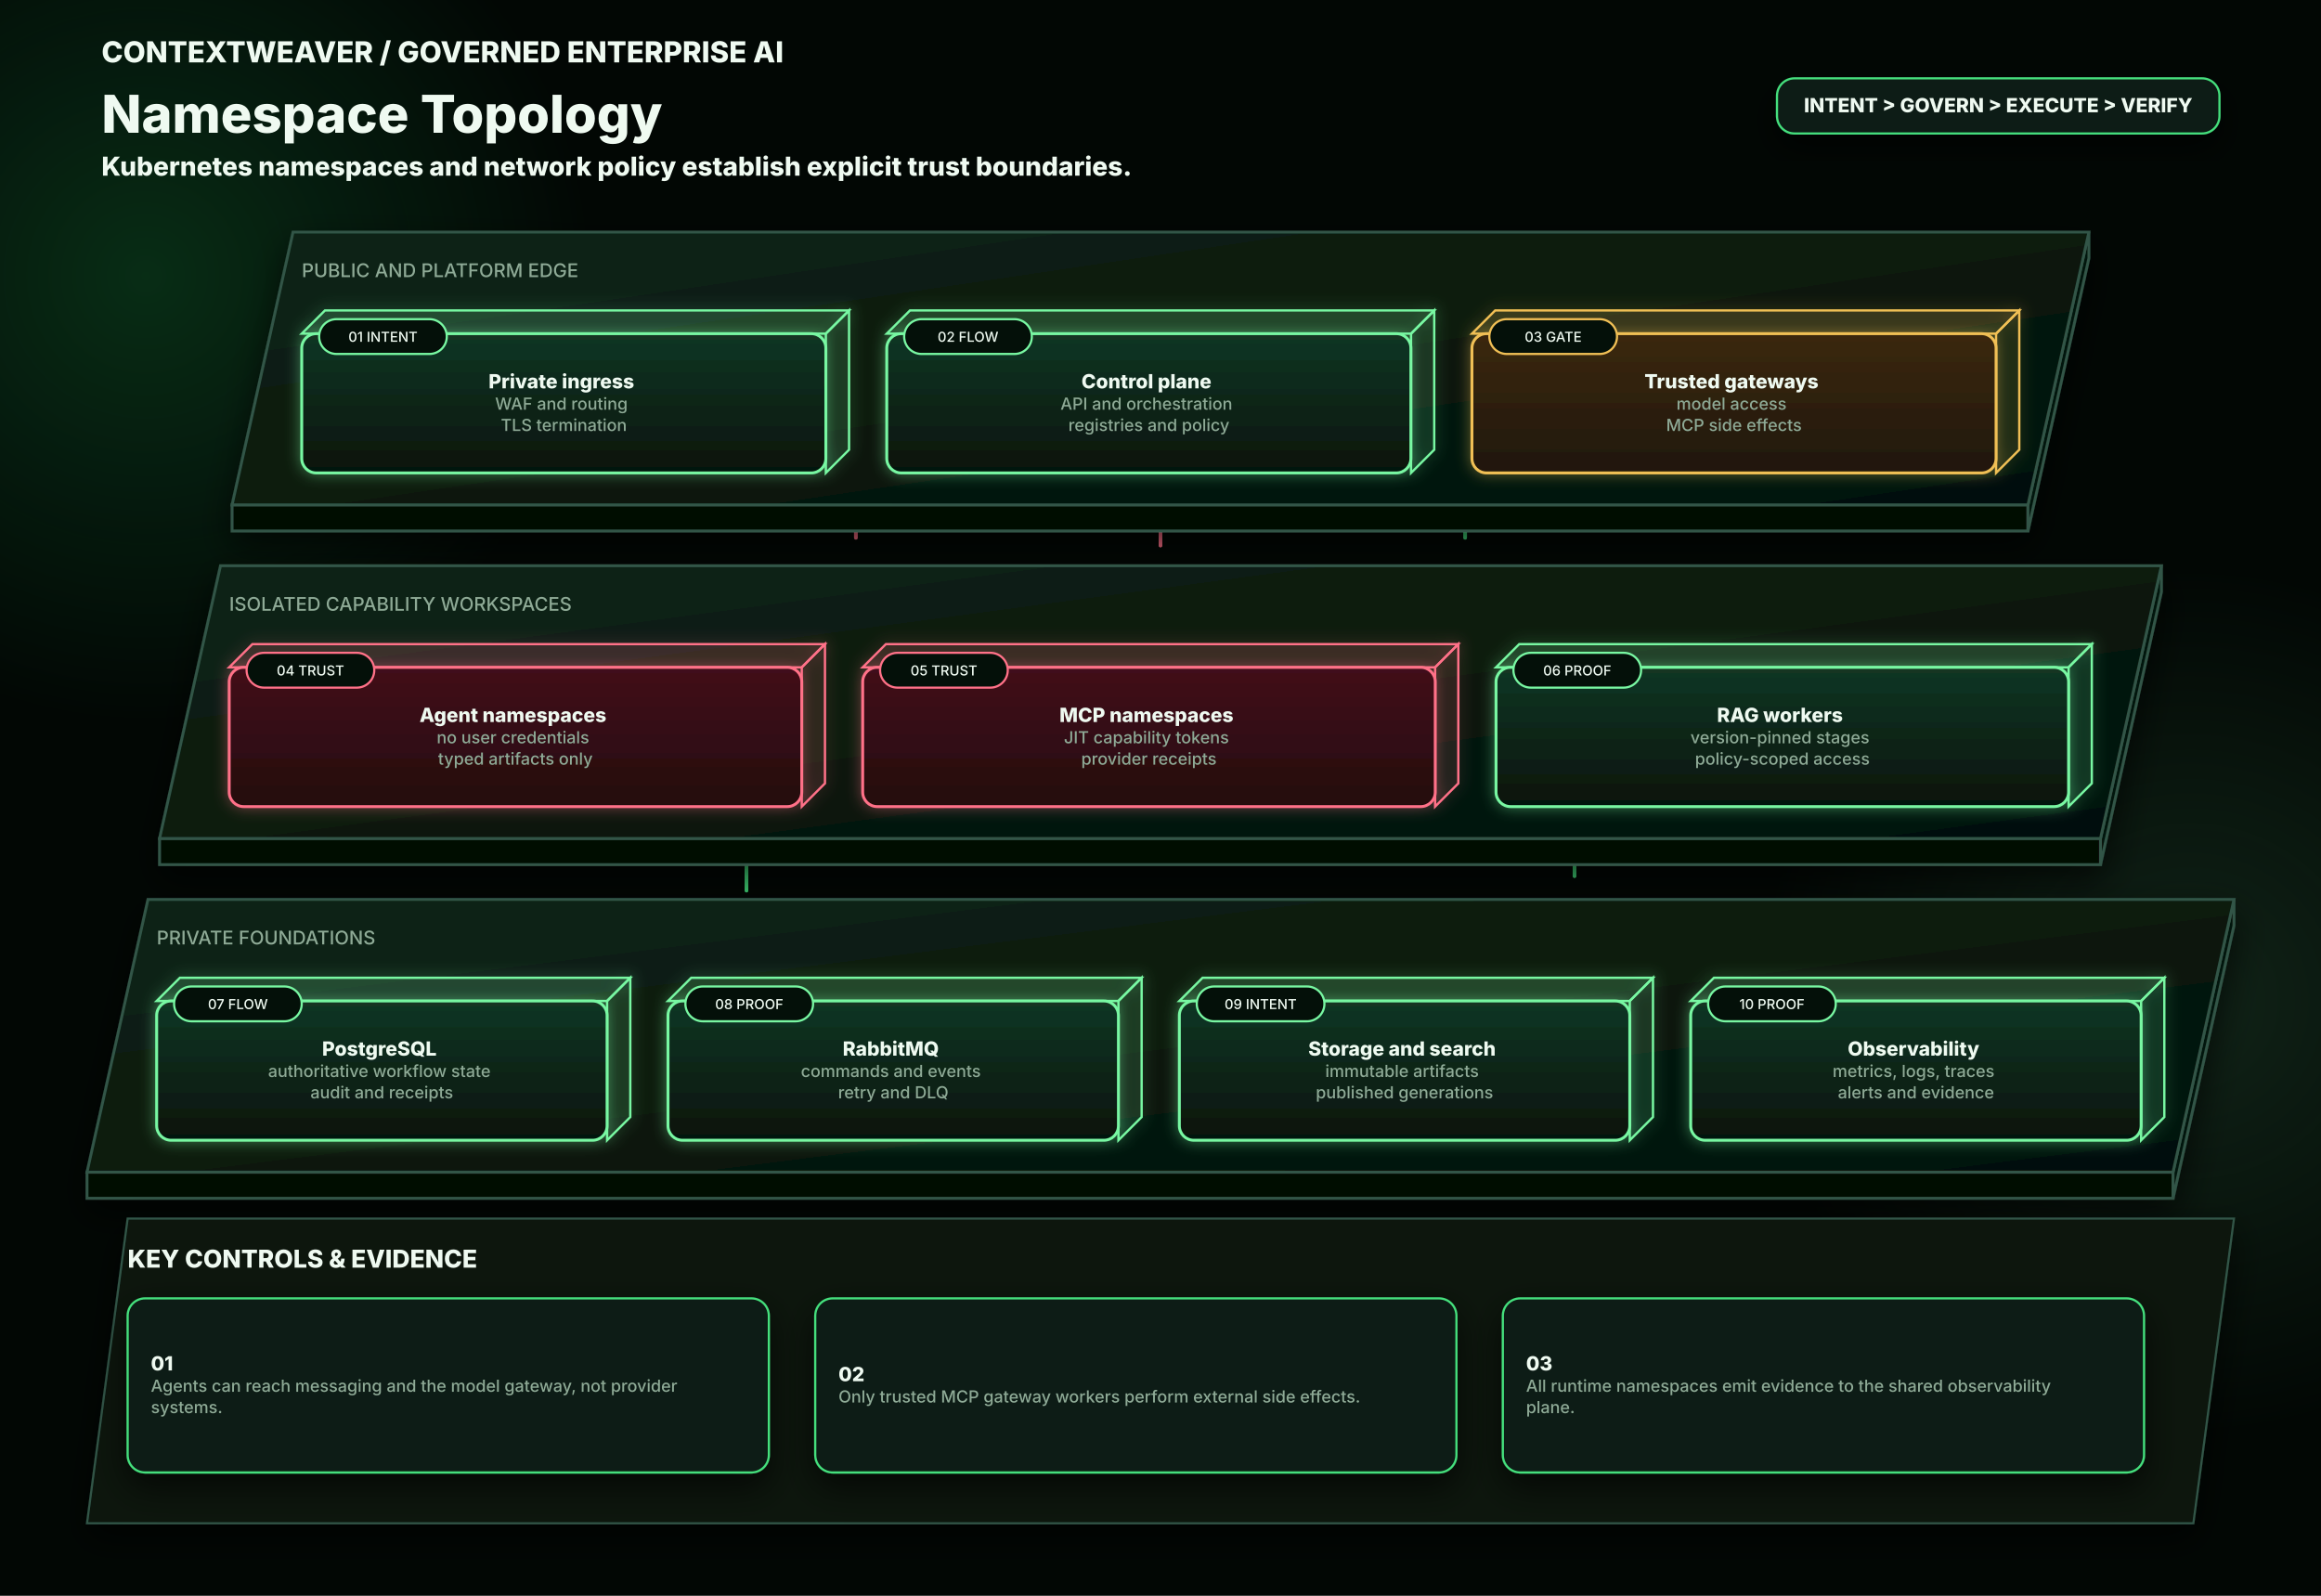
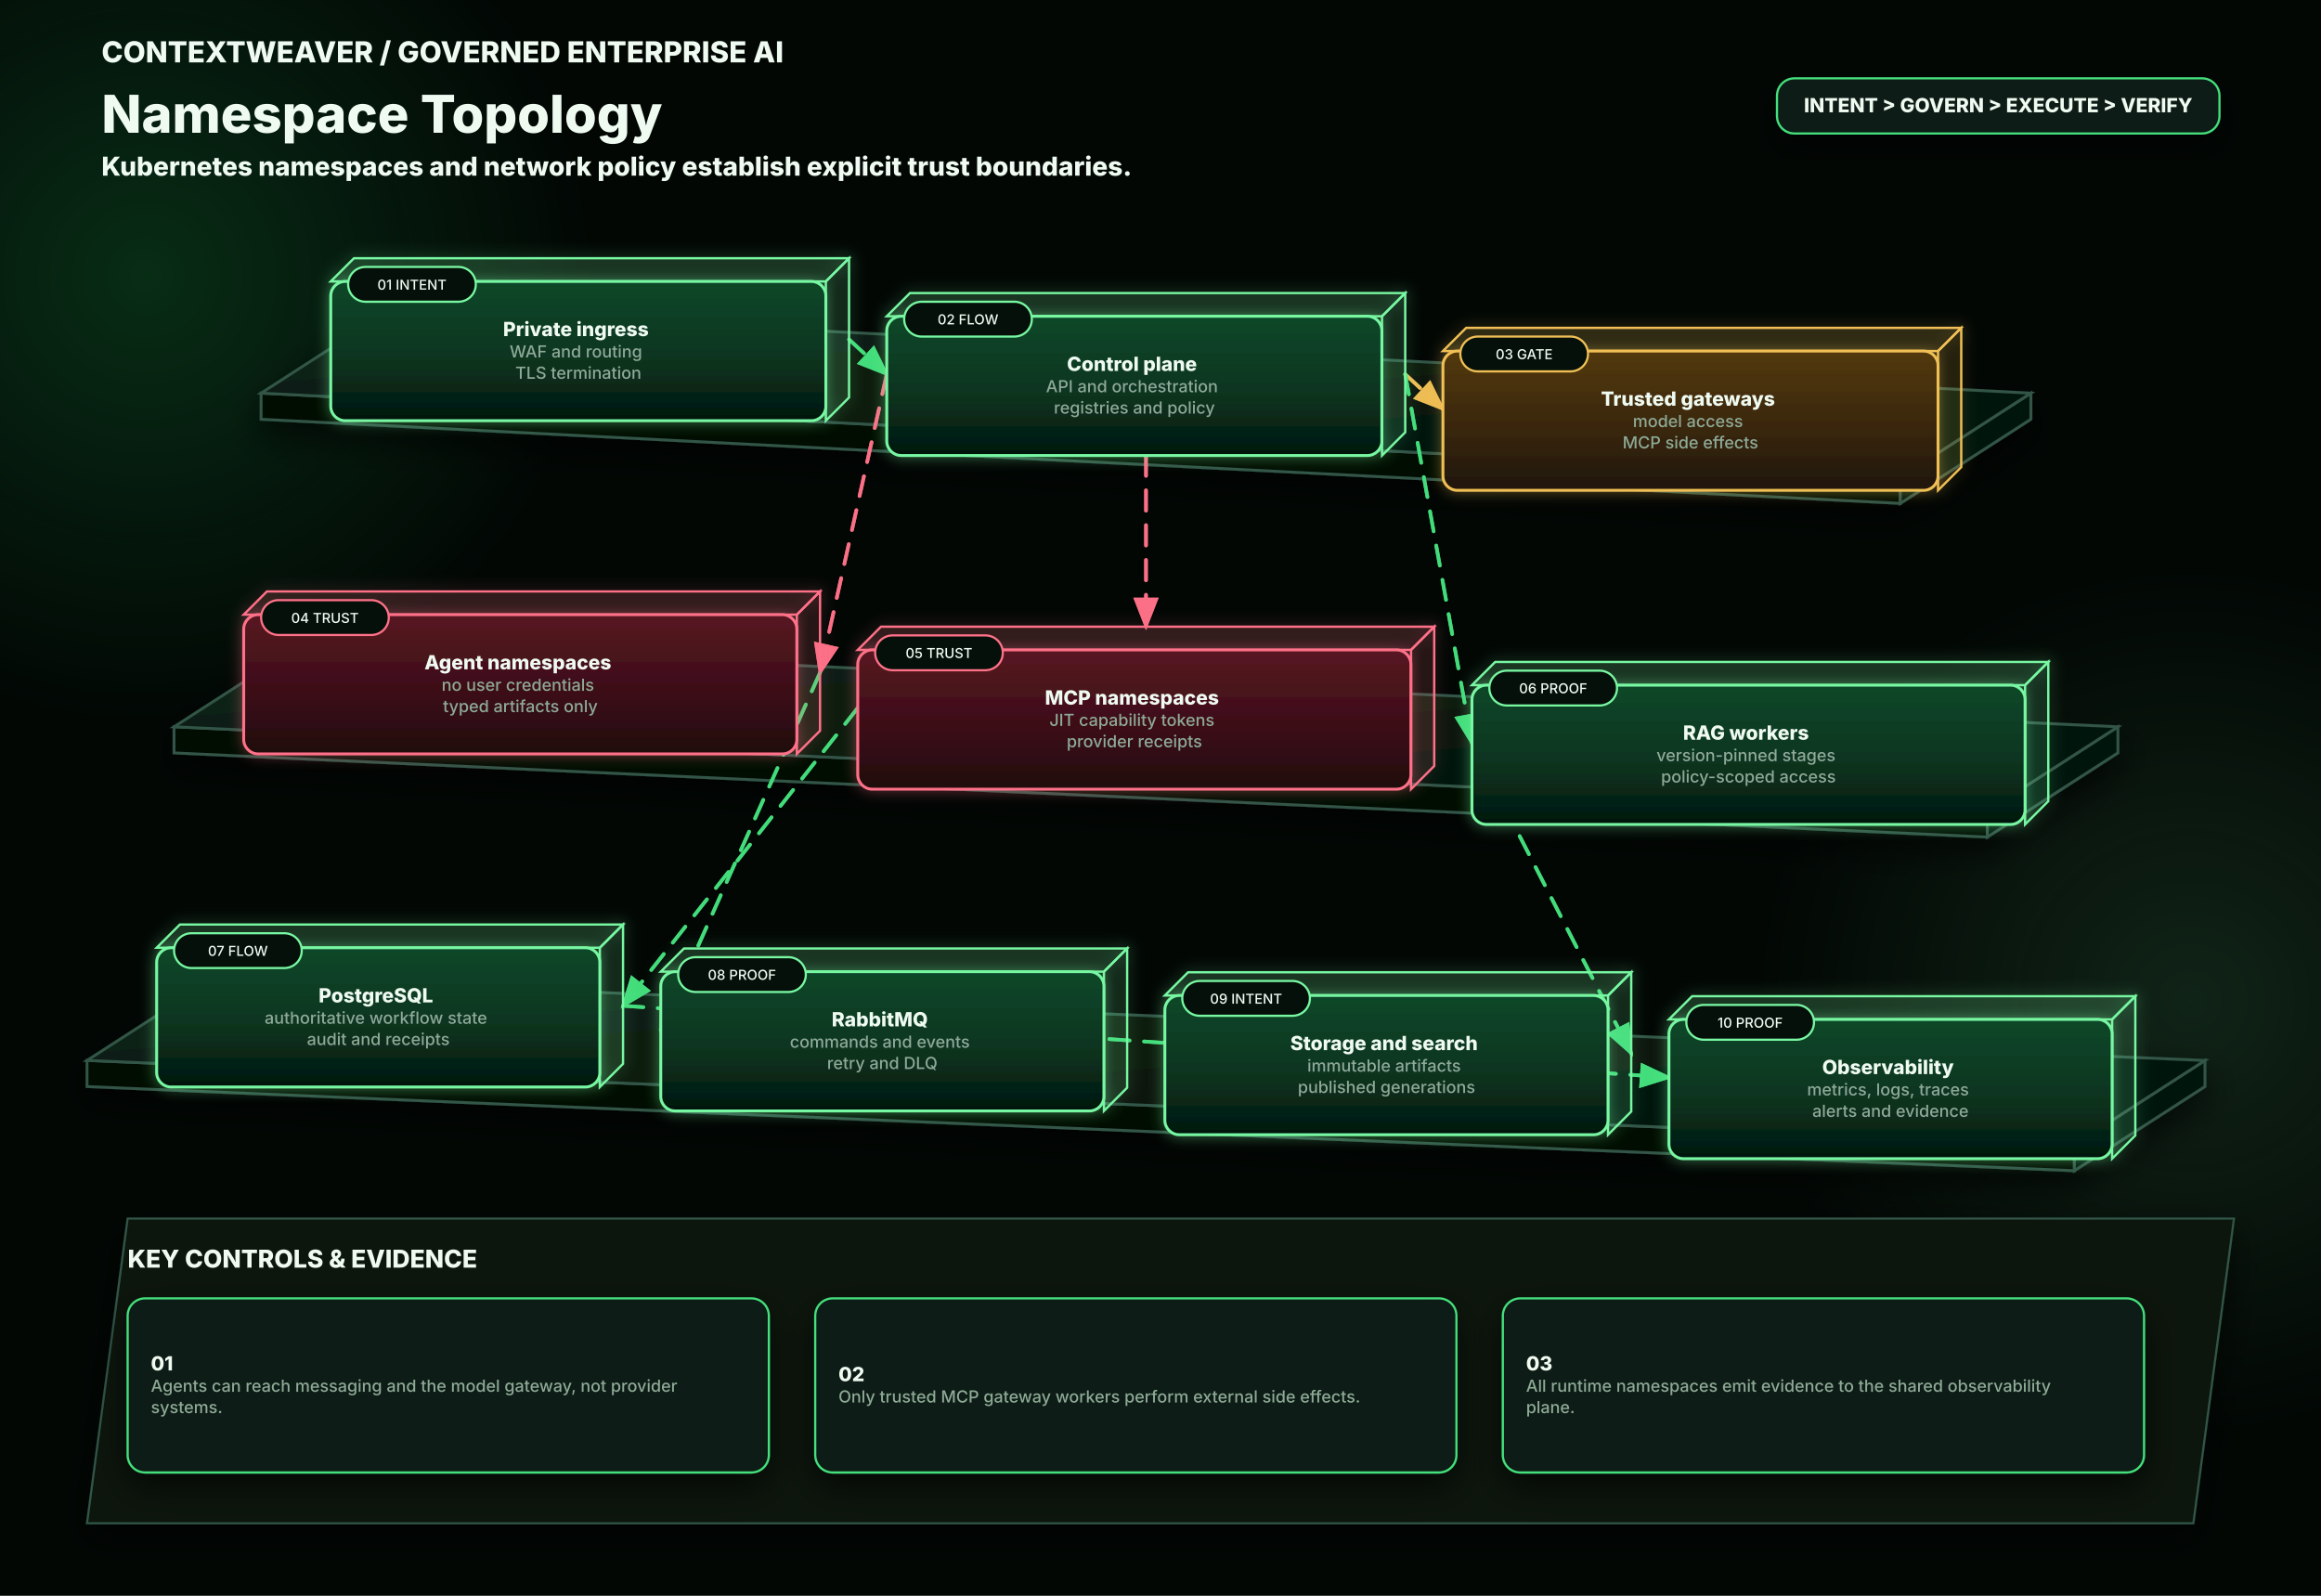
<svg xmlns="http://www.w3.org/2000/svg" width="1600" height="1100" viewBox="0 0 1600 1100" role="img" aria-label="Namespace Topology">
  <defs>
    <radialGradient id="ambient-left">
      <stop stop-color="#20d866" stop-opacity=".18" />
      <stop offset="1" stop-color="#20d866" stop-opacity="0" />
    </radialGradient>
    <radialGradient id="ambient-right">
      <stop stop-color="#78f7a2" stop-opacity=".12" />
      <stop offset="1" stop-color="#78f7a2" stop-opacity="0" />
    </radialGradient>
    <linearGradient id="platform-fill" x1="0" y1="0" x2="1" y2="1">
      <stop stop-color="#0b2415" />
      <stop offset="1" stop-color="#041009" />
    </linearGradient>
    <linearGradient id="card-green" x1="0" y1="0" x2="0" y2="1">
-       <stop stop-color="#123624" />
-       <stop offset="1" stop-color="#06140c" />
+       <stop stop-color="#0d4829" />
+       <stop offset=".58" stop-color="#09331f" />
+       <stop offset="1" stop-color="#04170e" />
    </linearGradient>
    <linearGradient id="card-amber" x1="0" y1="0" x2="0" y2="1">
-       <stop stop-color="#3b2808" />
-       <stop offset="1" stop-color="#201707" />
+       <stop stop-color="#53390c" />
+       <stop offset=".58" stop-color="#38260a" />
+       <stop offset="1" stop-color="#1f1607" />
    </linearGradient>
    <linearGradient id="card-red" x1="0" y1="0" x2="0" y2="1">
-       <stop stop-color="#42101a" />
-       <stop offset="1" stop-color="#24080d" />
+       <stop stop-color="#571521" />
+       <stop offset=".58" stop-color="#3b0f18" />
+       <stop offset="1" stop-color="#21080d" />
    </linearGradient>
    <filter id="shadow" x="-20%" y="-30%" width="150%" height="180%">
      <feDropShadow dx="0" dy="10" stdDeviation="12" flood-color="#000" flood-opacity=".65" />
    </filter>
    <filter id="glow-green" x="-40%" y="-60%" width="180%" height="220%">
      <feDropShadow dx="0" dy="0" stdDeviation="5" flood-color="#78f7a2" flood-opacity=".45" />
    </filter>
    <filter id="glow-amber" x="-40%" y="-60%" width="180%" height="220%">
      <feDropShadow dx="0" dy="0" stdDeviation="5" flood-color="#f0bf55" flood-opacity=".42" />
    </filter>
    <filter id="glow-red" x="-40%" y="-60%" width="180%" height="220%">
      <feDropShadow dx="0" dy="0" stdDeviation="5" flood-color="#ff7188" flood-opacity=".42" />
    </filter>
    <marker id="arrow-green" markerWidth="9" markerHeight="7" refX="8" refY="3.5" orient="auto">
      <path d="M0 0L9 3.5L0 7Z" fill="#44df7d" />
    </marker>
    <marker id="arrow-amber" markerWidth="9" markerHeight="7" refX="8" refY="3.5" orient="auto">
      <path d="M0 0L9 3.5L0 7Z" fill="#f0bf55" />
    </marker>
    <marker id="arrow-red" markerWidth="9" markerHeight="7" refX="8" refY="3.5" orient="auto">
      <path d="M0 0L9 3.5L0 7Z" fill="#ff7188" />
    </marker>
  </defs>
-   <style>.flow{stroke-dasharray:14 22;animation:cw-flow 3s linear infinite}@keyframes cw-flow{to{stroke-dashoffset:-72}}@media(prefers-reduced-motion:reduce){.flow{animation:none;stroke-dasharray:none}}</style>
+   <style>.flow{stroke-dasharray:14 10}</style>
  <rect width="1600" height="1100" fill="#020704" />
  <ellipse cx="100" cy="190" rx="310" ry="310" fill="url(#ambient-left)" />
  <ellipse cx="1510" cy="690" rx="300" ry="300" fill="url(#ambient-right)" />
-   <polyline class="flow" points="585.3,270.0 598.3,270.0 598.3,270.0 611.3,270.0" fill="none" stroke="#44df7d" stroke-width="2.5" stroke-linecap="round" stroke-linejoin="round" marker-end="url(#arrow-green)" opacity=".88" />
-   <polyline class="flow" points="585.3,270.0 598.3,270.0 598.3,270.0 611.3,270.0" fill="none" stroke="#44df7d" stroke-width="2.5" stroke-linecap="round" stroke-linejoin="round" marker-end="url(#arrow-green)" opacity=".88" />
-   <polyline class="flow" points="988.7,270.0 1001.7,270.0 1001.7,270.0 1014.7,270.0" fill="none" stroke="#f0bf55" stroke-width="2.5" stroke-linecap="round" stroke-linejoin="round" marker-end="url(#arrow-amber)" opacity=".88" />
-   <polyline class="flow" points="988.7,270.0 1001.7,270.0 1001.7,270.0 1014.7,270.0" fill="none" stroke="#f0bf55" stroke-width="2.5" stroke-linecap="round" stroke-linejoin="round" marker-end="url(#arrow-amber)" opacity=".88" />
-   <polyline class="flow" points="611.3,270.0 590.0,270.0 590.0,500.0 568.7,500.0" fill="none" stroke="#ff7188" stroke-width="2.5" stroke-linecap="round" stroke-linejoin="round" marker-end="url(#arrow-red)" opacity=".88" />
-   <polyline class="flow" points="611.3,270.0 590.0,270.0 590.0,500.0 568.7,500.0" fill="none" stroke="#ff7188" stroke-width="2.5" stroke-linecap="round" stroke-linejoin="round" marker-end="url(#arrow-red)" opacity=".88" />
-   <polyline class="flow" points="800.0,326.0 800.0,385.0 800.0,385.0 800.0,444.0" fill="none" stroke="#ff7188" stroke-width="2.5" stroke-linecap="round" stroke-linejoin="round" marker-end="url(#arrow-red)" opacity=".88" />
-   <polyline class="flow" points="800.0,326.0 800.0,385.0 800.0,385.0 800.0,444.0" fill="none" stroke="#ff7188" stroke-width="2.5" stroke-linecap="round" stroke-linejoin="round" marker-end="url(#arrow-red)" opacity=".88" />
-   <polyline class="flow" points="988.7,270.0 1010.0,270.0 1010.0,500.0 1031.3,500.0" fill="none" stroke="#44df7d" stroke-width="2.5" stroke-linecap="round" stroke-linejoin="round" marker-end="url(#arrow-green)" opacity=".88" />
-   <polyline class="flow" points="988.7,270.0 1010.0,270.0 1010.0,500.0 1031.3,500.0" fill="none" stroke="#44df7d" stroke-width="2.5" stroke-linecap="round" stroke-linejoin="round" marker-end="url(#arrow-green)" opacity=".88" />
-   <polyline class="flow" points="568.7,500.0 514.6,500.0 514.6,730.0 460.5,730.0" fill="none" stroke="#44df7d" stroke-width="2.5" stroke-linecap="round" stroke-linejoin="round" marker-end="url(#arrow-green)" opacity=".88" />
-   <polyline class="flow" points="568.7,500.0 514.6,500.0 514.6,730.0 460.5,730.0" fill="none" stroke="#44df7d" stroke-width="2.5" stroke-linecap="round" stroke-linejoin="round" marker-end="url(#arrow-green)" opacity=".88" />
-   <polyline class="flow" points="594.7,500.0 514.6,500.0 514.6,730.0 434.5,730.0" fill="none" stroke="#44df7d" stroke-width="2.5" stroke-linecap="round" stroke-linejoin="round" marker-end="url(#arrow-green)" opacity=".88" />
-   <polyline class="flow" points="594.7,500.0 514.6,500.0 514.6,730.0 434.5,730.0" fill="none" stroke="#44df7d" stroke-width="2.5" stroke-linecap="round" stroke-linejoin="round" marker-end="url(#arrow-green)" opacity=".88" />
-   <polyline class="flow" points="1031.3,500.0 1085.4,500.0 1085.4,730.0 1139.5,730.0" fill="none" stroke="#44df7d" stroke-width="2.5" stroke-linecap="round" stroke-linejoin="round" marker-end="url(#arrow-green)" opacity=".88" />
-   <polyline class="flow" points="1031.3,500.0 1085.4,500.0 1085.4,730.0 1139.5,730.0" fill="none" stroke="#44df7d" stroke-width="2.5" stroke-linecap="round" stroke-linejoin="round" marker-end="url(#arrow-green)" opacity=".88" />
-   <polyline class="flow" points="434.5,730.0 800.0,730.0 800.0,730.0 1165.5,730.0" fill="none" stroke="#44df7d" stroke-width="2.5" stroke-linecap="round" stroke-linejoin="round" marker-end="url(#arrow-green)" opacity=".88" />
-   <polyline class="flow" points="434.5,730.0 800.0,730.0 800.0,730.0 1165.5,730.0" fill="none" stroke="#44df7d" stroke-width="2.5" stroke-linecap="round" stroke-linejoin="round" marker-end="url(#arrow-green)" opacity=".88" />
-   <text text-anchor="start" font-family="Inter,Segoe UI,Arial,sans-serif">
-     <tspan x="70.0" y="43.0" font-size="20.0" font-weight="800" fill="#effaf1">CONTEXTWEAVER  /  GOVERNED ENTERPRISE AI</tspan>
+   <g filter="url(#shadow)">
+     <polygon points="180.0,271.0 1310.0,329.0 1310.0,347.0 180.0,289.0" fill="#020905" stroke="#315446" stroke-width="2" />
+     <polygon points="1310.0,329.0 1400.0,271.0 1400.0,289.0 1310.0,347.0" fill="#06140c" stroke="#315446" stroke-width="2" />
+     <polygon points="180.0,271.0 1310.0,329.0 1400.0,271.0 270.0,213.0" fill="url(#platform-fill)" stroke="#315446" stroke-width="2" />
+   </g>
+   <text text-anchor="start" font-family="Inter,Segoe UI,Arial,sans-serif">
+     <tspan x="282.0" y="208.0" font-size="13.0" font-weight="500" fill="#8eaa96">PUBLIC AND PLATFORM EDGE</tspan>
+   </text>
+   <g filter="url(#shadow)">
+     <polygon points="120.0,501.0 1370.0,559.0 1370.0,577.0 120.0,519.0" fill="#020905" stroke="#315446" stroke-width="2" />
+     <polygon points="1370.0,559.0 1460.0,501.0 1460.0,519.0 1370.0,577.0" fill="#06140c" stroke="#315446" stroke-width="2" />
+     <polygon points="120.0,501.0 1370.0,559.0 1460.0,501.0 210.0,443.0" fill="url(#platform-fill)" stroke="#315446" stroke-width="2" />
+   </g>
+   <text text-anchor="start" font-family="Inter,Segoe UI,Arial,sans-serif">
+     <tspan x="222.0" y="438.0" font-size="13.0" font-weight="500" fill="#8eaa96">ISOLATED CAPABILITY WORKSPACES</tspan>
+   </text>
+   <g filter="url(#shadow)">
+     <polygon points="60.0,731.0 1430.0,789.0 1430.0,807.0 60.0,749.0" fill="#020905" stroke="#315446" stroke-width="2" />
+     <polygon points="1430.0,789.0 1520.0,731.0 1520.0,749.0 1430.0,807.0" fill="#06140c" stroke="#315446" stroke-width="2" />
+     <polygon points="60.0,731.0 1430.0,789.0 1520.0,731.0 150.0,673.0" fill="url(#platform-fill)" stroke="#315446" stroke-width="2" />
+   </g>
+   <text text-anchor="start" font-family="Inter,Segoe UI,Arial,sans-serif">
+     <tspan x="162.0" y="668.0" font-size="13.0" font-weight="500" fill="#8eaa96">PRIVATE FOUNDATIONS</tspan>
+   </text>
+   <polyline class="flow" points="585.3,234.0 611.3,258.0" fill="none" stroke="#44df7d" stroke-width="2.5" stroke-linecap="round" stroke-linejoin="round" marker-end="url(#arrow-green)" opacity=".88" />
+   <polyline class="flow" points="585.3,234.0 611.3,258.0" fill="none" stroke="#44df7d" stroke-width="2.5" stroke-linecap="round" stroke-linejoin="round" marker-end="url(#arrow-green)" opacity=".88" />
+   <polyline class="flow" points="968.7,258.0 994.7,282.0" fill="none" stroke="#f0bf55" stroke-width="2.5" stroke-linecap="round" stroke-linejoin="round" marker-end="url(#arrow-amber)" opacity=".88" />
+   <polyline class="flow" points="968.7,258.0 994.7,282.0" fill="none" stroke="#f0bf55" stroke-width="2.5" stroke-linecap="round" stroke-linejoin="round" marker-end="url(#arrow-amber)" opacity=".88" />
+   <polyline class="flow" points="611.3,258.0 565.3,463.7" fill="none" stroke="#ff7188" stroke-width="2.5" stroke-linecap="round" stroke-linejoin="round" marker-end="url(#arrow-red)" opacity=".88" />
+   <polyline class="flow" points="611.3,258.0 565.3,463.7" fill="none" stroke="#ff7188" stroke-width="2.5" stroke-linecap="round" stroke-linejoin="round" marker-end="url(#arrow-red)" opacity=".88" />
+   <polyline class="flow" points="790.0,314.0 790.0,373.0 790.0,373.0 790.0,432.0" fill="none" stroke="#ff7188" stroke-width="2.5" stroke-linecap="round" stroke-linejoin="round" marker-end="url(#arrow-red)" opacity=".88" />
+   <polyline class="flow" points="790.0,314.0 790.0,373.0 790.0,373.0 790.0,432.0" fill="none" stroke="#ff7188" stroke-width="2.5" stroke-linecap="round" stroke-linejoin="round" marker-end="url(#arrow-red)" opacity=".88" />
+   <polyline class="flow" points="968.7,258.0 1014.7,512.3" fill="none" stroke="#44df7d" stroke-width="2.5" stroke-linecap="round" stroke-linejoin="round" marker-end="url(#arrow-green)" opacity=".88" />
+   <polyline class="flow" points="968.7,258.0 1014.7,512.3" fill="none" stroke="#44df7d" stroke-width="2.5" stroke-linecap="round" stroke-linejoin="round" marker-end="url(#arrow-green)" opacity=".88" />
+   <polyline class="flow" points="565.3,463.7 455.5,709.8" fill="none" stroke="#44df7d" stroke-width="2.5" stroke-linecap="round" stroke-linejoin="round" marker-end="url(#arrow-green)" opacity=".88" />
+   <polyline class="flow" points="565.3,463.7 455.5,709.8" fill="none" stroke="#44df7d" stroke-width="2.5" stroke-linecap="round" stroke-linejoin="round" marker-end="url(#arrow-green)" opacity=".88" />
+   <polyline class="flow" points="591.3,488.0 429.5,693.3" fill="none" stroke="#44df7d" stroke-width="2.5" stroke-linecap="round" stroke-linejoin="round" marker-end="url(#arrow-green)" opacity=".88" />
+   <polyline class="flow" points="591.3,488.0 429.5,693.3" fill="none" stroke="#44df7d" stroke-width="2.5" stroke-linecap="round" stroke-linejoin="round" marker-end="url(#arrow-green)" opacity=".88" />
+   <polyline class="flow" points="1014.7,512.3 1124.5,726.2" fill="none" stroke="#44df7d" stroke-width="2.5" stroke-linecap="round" stroke-linejoin="round" marker-end="url(#arrow-green)" opacity=".88" />
+   <polyline class="flow" points="1014.7,512.3 1124.5,726.2" fill="none" stroke="#44df7d" stroke-width="2.5" stroke-linecap="round" stroke-linejoin="round" marker-end="url(#arrow-green)" opacity=".88" />
+   <polyline class="flow" points="429.5,693.3 1150.5,742.7" fill="none" stroke="#44df7d" stroke-width="2.5" stroke-linecap="round" stroke-linejoin="round" marker-end="url(#arrow-green)" opacity=".88" />
+   <polyline class="flow" points="429.5,693.3 1150.5,742.7" fill="none" stroke="#44df7d" stroke-width="2.5" stroke-linecap="round" stroke-linejoin="round" marker-end="url(#arrow-green)" opacity=".88" />
+   <text text-anchor="start" font-family="Inter,Segoe UI,Arial,sans-serif">
+     <tspan x="70.0" y="43.0" font-size="20.0" font-weight="800" fill="#effaf1">CONTEXTWEAVER / GOVERNED ENTERPRISE AI</tspan>
  </text>
  <text text-anchor="start" font-family="Inter,Segoe UI,Arial,sans-serif">
    <tspan x="70.0" y="91.5" font-size="36.0" font-weight="800" fill="#effaf1">Namespace Topology</tspan>
  </text>
  <text text-anchor="start" font-family="Inter,Segoe UI,Arial,sans-serif">
    <tspan x="70.0" y="121.1" font-size="18.0" font-weight="800" fill="#effaf1">Kubernetes namespaces and network policy establish explicit trust boundaries.</tspan>
  </text>
  <rect x="1225.0" y="54.0" width="305.0" height="38.0" rx="12" fill="#0b1d13" stroke="#44df7d" stroke-width="1.5" filter="url(#shadow)" />
  <text text-anchor="middle" font-family="Inter,Segoe UI,Arial,sans-serif">
-     <tspan x="1377.5" y="77.4" font-size="13.5" font-weight="800" fill="#effaf1">INTENT  &gt;  GOVERN  &gt;  EXECUTE  &gt;  VERIFY</tspan>
-   </text>
-   <g filter="url(#shadow)">
-     <polygon points="160.0,348.0 1398.0,348.0 1398.0,366.0 160.0,366.0" fill="#020905" stroke="#315446" stroke-width="2" />
-     <polygon points="1398.0,348.0 1440.0,160.0 1440.0,178.0 1398.0,366.0" fill="#06140c" stroke="#315446" stroke-width="2" />
-     <polygon points="202.0,160.0 1440.0,160.0 1398.0,348.0 160.0,348.0" fill="url(#platform-fill)" stroke="#315446" stroke-width="2" />
-   </g>
-   <text text-anchor="start" font-family="Inter,Segoe UI,Arial,sans-serif">
-     <tspan x="208.0" y="191.0" font-size="13.0" font-weight="500" fill="#8eaa96">PUBLIC AND PLATFORM EDGE</tspan>
-   </text>
-   <g filter="url(#shadow)">
-     <polygon points="110.0,578.0 1448.0,578.0 1448.0,596.0 110.0,596.0" fill="#020905" stroke="#315446" stroke-width="2" />
-     <polygon points="1448.0,578.0 1490.0,390.0 1490.0,408.0 1448.0,596.0" fill="#06140c" stroke="#315446" stroke-width="2" />
-     <polygon points="152.0,390.0 1490.0,390.0 1448.0,578.0 110.0,578.0" fill="url(#platform-fill)" stroke="#315446" stroke-width="2" />
-   </g>
-   <text text-anchor="start" font-family="Inter,Segoe UI,Arial,sans-serif">
-     <tspan x="158.0" y="421.0" font-size="13.0" font-weight="500" fill="#8eaa96">ISOLATED CAPABILITY WORKSPACES</tspan>
-   </text>
-   <g filter="url(#shadow)">
-     <polygon points="60.0,808.0 1498.0,808.0 1498.0,826.0 60.0,826.0" fill="#020905" stroke="#315446" stroke-width="2" />
-     <polygon points="1498.0,808.0 1540.0,620.0 1540.0,638.0 1498.0,826.0" fill="#06140c" stroke="#315446" stroke-width="2" />
-     <polygon points="102.0,620.0 1540.0,620.0 1498.0,808.0 60.0,808.0" fill="url(#platform-fill)" stroke="#315446" stroke-width="2" />
-   </g>
-   <text text-anchor="start" font-family="Inter,Segoe UI,Arial,sans-serif">
-     <tspan x="108.0" y="651.0" font-size="13.0" font-weight="500" fill="#8eaa96">PRIVATE FOUNDATIONS</tspan>
-   </text>
-   <g filter="url(#glow-green)">
-     <polygon points="208.0,230.0 224.0,214.0 585.3,214.0 569.3,230.0" fill="#78f7a2" fill-opacity=".12" stroke="#78f7a2" stroke-width="1.6" />
-     <polygon points="569.3,230.0 585.3,214.0 585.3,310.0 569.3,326.0" fill="#78f7a2" fill-opacity=".08" stroke="#78f7a2" stroke-width="1.6" />
-     <rect x="208.0" y="230.0" width="361.3" height="96.0" rx="10" fill="url(#card-green)" stroke="#78f7a2" stroke-width="2" />
-   </g>
-   <text text-anchor="middle" font-family="Inter,Segoe UI,Arial,sans-serif">
-     <tspan x="388.7" y="267.7" font-size="13.5" font-weight="800" fill="#effaf1">Private ingress</tspan>
-     <tspan x="388.7" y="282.4" font-size="11.5" font-weight="500" fill="#8eaa96">WAF and routing</tspan>
-     <tspan x="388.7" y="297.1" font-size="11.5" font-weight="500" fill="#8eaa96">TLS termination</tspan>
-   </text>
-   <rect x="220.0" y="220.0" width="88.0" height="24.0" rx="12.0" fill="#041009" stroke="#78f7a2" stroke-width="1.5" />
-   <text text-anchor="middle" font-family="Inter,Segoe UI,Arial,sans-serif">
-     <tspan x="264.0" y="235.6" font-size="9.5" font-weight="500" fill="#effaf1">01  INTENT</tspan>
-   </text>
-   <g filter="url(#glow-green)">
-     <polygon points="611.3,230.0 627.3,214.0 988.7,214.0 972.7,230.0" fill="#78f7a2" fill-opacity=".12" stroke="#78f7a2" stroke-width="1.6" />
-     <polygon points="972.7,230.0 988.7,214.0 988.7,310.0 972.7,326.0" fill="#78f7a2" fill-opacity=".08" stroke="#78f7a2" stroke-width="1.6" />
-     <rect x="611.3" y="230.0" width="361.3" height="96.0" rx="10" fill="url(#card-green)" stroke="#78f7a2" stroke-width="2" />
-   </g>
-   <text text-anchor="middle" font-family="Inter,Segoe UI,Arial,sans-serif">
-     <tspan x="792.0" y="267.7" font-size="13.5" font-weight="800" fill="#effaf1">Control plane</tspan>
-     <tspan x="792.0" y="282.4" font-size="11.5" font-weight="500" fill="#8eaa96">API and orchestration</tspan>
-     <tspan x="792.0" y="297.1" font-size="11.5" font-weight="500" fill="#8eaa96">registries and policy</tspan>
-   </text>
-   <rect x="623.3" y="220.0" width="88.0" height="24.0" rx="12.0" fill="#041009" stroke="#78f7a2" stroke-width="1.5" />
-   <text text-anchor="middle" font-family="Inter,Segoe UI,Arial,sans-serif">
-     <tspan x="667.3" y="235.6" font-size="9.5" font-weight="500" fill="#effaf1">02  FLOW</tspan>
+     <tspan x="1377.5" y="77.4" font-size="13.5" font-weight="800" fill="#effaf1">INTENT &gt; GOVERN &gt; EXECUTE &gt; VERIFY</tspan>
+   </text>
+   <g filter="url(#glow-green)">
+     <polygon points="228.0,194.0 244.0,178.0 585.3,178.0 569.3,194.0" fill="#78f7a2" fill-opacity=".12" stroke="#78f7a2" stroke-width="1.6" />
+     <polygon points="569.3,194.0 585.3,178.0 585.3,274.0 569.3,290.0" fill="#78f7a2" fill-opacity=".08" stroke="#78f7a2" stroke-width="1.6" />
+     <rect x="228.0" y="194.0" width="341.3" height="96.0" rx="10" fill="url(#card-green)" stroke="#78f7a2" stroke-width="2" />
+   </g>
+   <text text-anchor="middle" font-family="Inter,Segoe UI,Arial,sans-serif">
+     <tspan x="398.7" y="231.7" font-size="13.5" font-weight="800" fill="#effaf1">Private ingress</tspan>
+     <tspan x="398.7" y="246.4" font-size="11.5" font-weight="500" fill="#8eaa96">WAF and routing</tspan>
+     <tspan x="398.7" y="261.1" font-size="11.5" font-weight="500" fill="#8eaa96">TLS termination</tspan>
+   </text>
+   <rect x="240.0" y="184.0" width="88.0" height="24.0" rx="12.0" fill="#041009" stroke="#78f7a2" stroke-width="1.5" />
+   <text text-anchor="middle" font-family="Inter,Segoe UI,Arial,sans-serif">
+     <tspan x="284.0" y="199.7" font-size="9.5" font-weight="500" fill="#effaf1">01  INTENT</tspan>
+   </text>
+   <g filter="url(#glow-green)">
+     <polygon points="611.3,218.0 627.3,202.0 968.7,202.0 952.7,218.0" fill="#78f7a2" fill-opacity=".12" stroke="#78f7a2" stroke-width="1.6" />
+     <polygon points="952.7,218.0 968.7,202.0 968.7,298.0 952.7,314.0" fill="#78f7a2" fill-opacity=".08" stroke="#78f7a2" stroke-width="1.6" />
+     <rect x="611.3" y="218.0" width="341.3" height="96.0" rx="10" fill="url(#card-green)" stroke="#78f7a2" stroke-width="2" />
+   </g>
+   <text text-anchor="middle" font-family="Inter,Segoe UI,Arial,sans-serif">
+     <tspan x="782.0" y="255.7" font-size="13.5" font-weight="800" fill="#effaf1">Control plane</tspan>
+     <tspan x="782.0" y="270.4" font-size="11.5" font-weight="500" fill="#8eaa96">API and orchestration</tspan>
+     <tspan x="782.0" y="285.1" font-size="11.5" font-weight="500" fill="#8eaa96">registries and policy</tspan>
+   </text>
+   <rect x="623.3" y="208.0" width="88.0" height="24.0" rx="12.0" fill="#041009" stroke="#78f7a2" stroke-width="1.5" />
+   <text text-anchor="middle" font-family="Inter,Segoe UI,Arial,sans-serif">
+     <tspan x="667.3" y="223.6" font-size="9.5" font-weight="500" fill="#effaf1">02  FLOW</tspan>
  </text>
  <g filter="url(#glow-amber)">
-     <polygon points="1014.7,230.0 1030.7,214.0 1392.0,214.0 1376.0,230.0" fill="#f0bf55" fill-opacity=".12" stroke="#f0bf55" stroke-width="1.6" />
-     <polygon points="1376.0,230.0 1392.0,214.0 1392.0,310.0 1376.0,326.0" fill="#f0bf55" fill-opacity=".08" stroke="#f0bf55" stroke-width="1.6" />
-     <rect x="1014.7" y="230.0" width="361.3" height="96.0" rx="10" fill="url(#card-amber)" stroke="#f0bf55" stroke-width="2" />
-   </g>
-   <text text-anchor="middle" font-family="Inter,Segoe UI,Arial,sans-serif">
-     <tspan x="1195.3" y="267.7" font-size="13.5" font-weight="800" fill="#effaf1">Trusted gateways</tspan>
-     <tspan x="1195.3" y="282.4" font-size="11.5" font-weight="500" fill="#8eaa96">model access</tspan>
-     <tspan x="1195.3" y="297.1" font-size="11.5" font-weight="500" fill="#8eaa96">MCP side effects</tspan>
-   </text>
-   <rect x="1026.7" y="220.0" width="88.0" height="24.0" rx="12.0" fill="#041009" stroke="#f0bf55" stroke-width="1.5" />
-   <text text-anchor="middle" font-family="Inter,Segoe UI,Arial,sans-serif">
-     <tspan x="1070.7" y="235.6" font-size="9.5" font-weight="500" fill="#effaf1">03  GATE</tspan>
+     <polygon points="994.7,242.0 1010.7,226.0 1352.0,226.0 1336.0,242.0" fill="#f0bf55" fill-opacity=".12" stroke="#f0bf55" stroke-width="1.6" />
+     <polygon points="1336.0,242.0 1352.0,226.0 1352.0,322.0 1336.0,338.0" fill="#f0bf55" fill-opacity=".08" stroke="#f0bf55" stroke-width="1.6" />
+     <rect x="994.7" y="242.0" width="341.3" height="96.0" rx="10" fill="url(#card-amber)" stroke="#f0bf55" stroke-width="2" />
+   </g>
+   <text text-anchor="middle" font-family="Inter,Segoe UI,Arial,sans-serif">
+     <tspan x="1165.3" y="279.7" font-size="13.5" font-weight="800" fill="#effaf1">Trusted gateways</tspan>
+     <tspan x="1165.3" y="294.4" font-size="11.5" font-weight="500" fill="#8eaa96">model access</tspan>
+     <tspan x="1165.3" y="309.1" font-size="11.5" font-weight="500" fill="#8eaa96">MCP side effects</tspan>
+   </text>
+   <rect x="1006.7" y="232.0" width="88.0" height="24.0" rx="12.0" fill="#041009" stroke="#f0bf55" stroke-width="1.5" />
+   <text text-anchor="middle" font-family="Inter,Segoe UI,Arial,sans-serif">
+     <tspan x="1050.7" y="247.6" font-size="9.5" font-weight="500" fill="#effaf1">03  GATE</tspan>
  </text>
  <g filter="url(#glow-red)">
-     <polygon points="158.0,460.0 174.0,444.0 568.7,444.0 552.7,460.0" fill="#ff7188" fill-opacity=".12" stroke="#ff7188" stroke-width="1.6" />
-     <polygon points="552.7,460.0 568.7,444.0 568.7,540.0 552.7,556.0" fill="#ff7188" fill-opacity=".08" stroke="#ff7188" stroke-width="1.6" />
-     <rect x="158.0" y="460.0" width="394.7" height="96.0" rx="10" fill="url(#card-red)" stroke="#ff7188" stroke-width="2" />
-   </g>
-   <text text-anchor="middle" font-family="Inter,Segoe UI,Arial,sans-serif">
-     <tspan x="355.3" y="497.7" font-size="13.5" font-weight="800" fill="#effaf1">Agent namespaces</tspan>
-     <tspan x="355.3" y="512.4" font-size="11.5" font-weight="500" fill="#8eaa96">no user credentials</tspan>
-     <tspan x="355.3" y="527.1" font-size="11.5" font-weight="500" fill="#8eaa96">typed artifacts only</tspan>
-   </text>
-   <rect x="170.0" y="450.0" width="88.0" height="24.0" rx="12.0" fill="#041009" stroke="#ff7188" stroke-width="1.5" />
-   <text text-anchor="middle" font-family="Inter,Segoe UI,Arial,sans-serif">
-     <tspan x="214.0" y="465.6" font-size="9.5" font-weight="500" fill="#effaf1">04  TRUST</tspan>
+     <polygon points="168.0,423.7 184.0,407.7 565.3,407.7 549.3,423.7" fill="#ff7188" fill-opacity=".12" stroke="#ff7188" stroke-width="1.6" />
+     <polygon points="549.3,423.7 565.3,407.7 565.3,503.7 549.3,519.7" fill="#ff7188" fill-opacity=".08" stroke="#ff7188" stroke-width="1.6" />
+     <rect x="168.0" y="423.7" width="381.3" height="96.0" rx="10" fill="url(#card-red)" stroke="#ff7188" stroke-width="2" />
+   </g>
+   <text text-anchor="middle" font-family="Inter,Segoe UI,Arial,sans-serif">
+     <tspan x="358.7" y="461.4" font-size="13.5" font-weight="800" fill="#effaf1">Agent namespaces</tspan>
+     <tspan x="358.7" y="476.2" font-size="11.5" font-weight="500" fill="#8eaa96">no user credentials</tspan>
+     <tspan x="358.7" y="490.9" font-size="11.5" font-weight="500" fill="#8eaa96">typed artifacts only</tspan>
+   </text>
+   <rect x="180.0" y="413.7" width="88.0" height="24.0" rx="12.0" fill="#041009" stroke="#ff7188" stroke-width="1.5" />
+   <text text-anchor="middle" font-family="Inter,Segoe UI,Arial,sans-serif">
+     <tspan x="224.0" y="429.4" font-size="9.5" font-weight="500" fill="#effaf1">04  TRUST</tspan>
  </text>
  <g filter="url(#glow-red)">
-     <polygon points="594.7,460.0 610.7,444.0 1005.3,444.0 989.3,460.0" fill="#ff7188" fill-opacity=".12" stroke="#ff7188" stroke-width="1.6" />
-     <polygon points="989.3,460.0 1005.3,444.0 1005.3,540.0 989.3,556.0" fill="#ff7188" fill-opacity=".08" stroke="#ff7188" stroke-width="1.6" />
-     <rect x="594.7" y="460.0" width="394.7" height="96.0" rx="10" fill="url(#card-red)" stroke="#ff7188" stroke-width="2" />
-   </g>
-   <text text-anchor="middle" font-family="Inter,Segoe UI,Arial,sans-serif">
-     <tspan x="792.0" y="497.7" font-size="13.5" font-weight="800" fill="#effaf1">MCP namespaces</tspan>
-     <tspan x="792.0" y="512.4" font-size="11.5" font-weight="500" fill="#8eaa96">JIT capability tokens</tspan>
-     <tspan x="792.0" y="527.1" font-size="11.5" font-weight="500" fill="#8eaa96">provider receipts</tspan>
-   </text>
-   <rect x="606.7" y="450.0" width="88.0" height="24.0" rx="12.0" fill="#041009" stroke="#ff7188" stroke-width="1.5" />
-   <text text-anchor="middle" font-family="Inter,Segoe UI,Arial,sans-serif">
-     <tspan x="650.7" y="465.6" font-size="9.5" font-weight="500" fill="#effaf1">05  TRUST</tspan>
-   </text>
-   <g filter="url(#glow-green)">
-     <polygon points="1031.3,460.0 1047.3,444.0 1442.0,444.0 1426.0,460.0" fill="#78f7a2" fill-opacity=".12" stroke="#78f7a2" stroke-width="1.6" />
-     <polygon points="1426.0,460.0 1442.0,444.0 1442.0,540.0 1426.0,556.0" fill="#78f7a2" fill-opacity=".08" stroke="#78f7a2" stroke-width="1.6" />
-     <rect x="1031.3" y="460.0" width="394.7" height="96.0" rx="10" fill="url(#card-green)" stroke="#78f7a2" stroke-width="2" />
-   </g>
-   <text text-anchor="middle" font-family="Inter,Segoe UI,Arial,sans-serif">
-     <tspan x="1228.7" y="497.7" font-size="13.5" font-weight="800" fill="#effaf1">RAG workers</tspan>
-     <tspan x="1228.7" y="512.4" font-size="11.5" font-weight="500" fill="#8eaa96">version-pinned stages</tspan>
-     <tspan x="1228.7" y="527.1" font-size="11.5" font-weight="500" fill="#8eaa96">policy-scoped access</tspan>
-   </text>
-   <rect x="1043.3" y="450.0" width="88.0" height="24.0" rx="12.0" fill="#041009" stroke="#78f7a2" stroke-width="1.5" />
-   <text text-anchor="middle" font-family="Inter,Segoe UI,Arial,sans-serif">
-     <tspan x="1087.3" y="465.6" font-size="9.5" font-weight="500" fill="#effaf1">06  PROOF</tspan>
-   </text>
-   <g filter="url(#glow-green)">
-     <polygon points="108.0,690.0 124.0,674.0 434.5,674.0 418.5,690.0" fill="#78f7a2" fill-opacity=".12" stroke="#78f7a2" stroke-width="1.6" />
-     <polygon points="418.5,690.0 434.5,674.0 434.5,770.0 418.5,786.0" fill="#78f7a2" fill-opacity=".08" stroke="#78f7a2" stroke-width="1.6" />
-     <rect x="108.0" y="690.0" width="310.5" height="96.0" rx="10" fill="url(#card-green)" stroke="#78f7a2" stroke-width="2" />
-   </g>
-   <text text-anchor="middle" font-family="Inter,Segoe UI,Arial,sans-serif">
-     <tspan x="263.2" y="727.7" font-size="13.5" font-weight="800" fill="#effaf1">PostgreSQL</tspan>
-     <tspan x="263.2" y="742.4" font-size="11.5" font-weight="500" fill="#8eaa96">authoritative workflow state</tspan>
-     <tspan x="263.2" y="757.1" font-size="11.5" font-weight="500" fill="#8eaa96">audit and receipts</tspan>
-   </text>
-   <rect x="120.0" y="680.0" width="88.0" height="24.0" rx="12.0" fill="#041009" stroke="#78f7a2" stroke-width="1.5" />
-   <text text-anchor="middle" font-family="Inter,Segoe UI,Arial,sans-serif">
-     <tspan x="164.0" y="695.6" font-size="9.5" font-weight="500" fill="#effaf1">07  FLOW</tspan>
-   </text>
-   <g filter="url(#glow-green)">
-     <polygon points="460.5,690.0 476.5,674.0 787.0,674.0 771.0,690.0" fill="#78f7a2" fill-opacity=".12" stroke="#78f7a2" stroke-width="1.6" />
-     <polygon points="771.0,690.0 787.0,674.0 787.0,770.0 771.0,786.0" fill="#78f7a2" fill-opacity=".08" stroke="#78f7a2" stroke-width="1.6" />
-     <rect x="460.5" y="690.0" width="310.5" height="96.0" rx="10" fill="url(#card-green)" stroke="#78f7a2" stroke-width="2" />
-   </g>
-   <text text-anchor="middle" font-family="Inter,Segoe UI,Arial,sans-serif">
-     <tspan x="615.8" y="727.7" font-size="13.5" font-weight="800" fill="#effaf1">RabbitMQ</tspan>
-     <tspan x="615.8" y="742.4" font-size="11.5" font-weight="500" fill="#8eaa96">commands and events</tspan>
-     <tspan x="615.8" y="757.1" font-size="11.5" font-weight="500" fill="#8eaa96">retry and DLQ</tspan>
-   </text>
-   <rect x="472.5" y="680.0" width="88.0" height="24.0" rx="12.0" fill="#041009" stroke="#78f7a2" stroke-width="1.5" />
-   <text text-anchor="middle" font-family="Inter,Segoe UI,Arial,sans-serif">
-     <tspan x="516.5" y="695.6" font-size="9.5" font-weight="500" fill="#effaf1">08  PROOF</tspan>
-   </text>
-   <g filter="url(#glow-green)">
-     <polygon points="813.0,690.0 829.0,674.0 1139.5,674.0 1123.5,690.0" fill="#78f7a2" fill-opacity=".12" stroke="#78f7a2" stroke-width="1.6" />
-     <polygon points="1123.5,690.0 1139.5,674.0 1139.5,770.0 1123.5,786.0" fill="#78f7a2" fill-opacity=".08" stroke="#78f7a2" stroke-width="1.6" />
-     <rect x="813.0" y="690.0" width="310.5" height="96.0" rx="10" fill="url(#card-green)" stroke="#78f7a2" stroke-width="2" />
-   </g>
-   <text text-anchor="middle" font-family="Inter,Segoe UI,Arial,sans-serif">
-     <tspan x="968.2" y="727.7" font-size="13.5" font-weight="800" fill="#effaf1">Storage and search</tspan>
-     <tspan x="968.2" y="742.4" font-size="11.5" font-weight="500" fill="#8eaa96">immutable artifacts</tspan>
-     <tspan x="968.2" y="757.1" font-size="11.5" font-weight="500" fill="#8eaa96">published generations</tspan>
-   </text>
-   <rect x="825.0" y="680.0" width="88.0" height="24.0" rx="12.0" fill="#041009" stroke="#78f7a2" stroke-width="1.5" />
-   <text text-anchor="middle" font-family="Inter,Segoe UI,Arial,sans-serif">
-     <tspan x="869.0" y="695.6" font-size="9.5" font-weight="500" fill="#effaf1">09  INTENT</tspan>
-   </text>
-   <g filter="url(#glow-green)">
-     <polygon points="1165.5,690.0 1181.5,674.0 1492.0,674.0 1476.0,690.0" fill="#78f7a2" fill-opacity=".12" stroke="#78f7a2" stroke-width="1.6" />
-     <polygon points="1476.0,690.0 1492.0,674.0 1492.0,770.0 1476.0,786.0" fill="#78f7a2" fill-opacity=".08" stroke="#78f7a2" stroke-width="1.6" />
-     <rect x="1165.5" y="690.0" width="310.5" height="96.0" rx="10" fill="url(#card-green)" stroke="#78f7a2" stroke-width="2" />
-   </g>
-   <text text-anchor="middle" font-family="Inter,Segoe UI,Arial,sans-serif">
-     <tspan x="1320.8" y="727.7" font-size="13.5" font-weight="800" fill="#effaf1">Observability</tspan>
-     <tspan x="1320.8" y="742.4" font-size="11.5" font-weight="500" fill="#8eaa96">metrics, logs, traces</tspan>
-     <tspan x="1320.8" y="757.1" font-size="11.5" font-weight="500" fill="#8eaa96">alerts and evidence</tspan>
-   </text>
-   <rect x="1177.5" y="680.0" width="88.0" height="24.0" rx="12.0" fill="#041009" stroke="#78f7a2" stroke-width="1.5" />
-   <text text-anchor="middle" font-family="Inter,Segoe UI,Arial,sans-serif">
-     <tspan x="1221.5" y="695.6" font-size="9.5" font-weight="500" fill="#effaf1">10  PROOF</tspan>
+     <polygon points="591.3,448.0 607.3,432.0 988.7,432.0 972.7,448.0" fill="#ff7188" fill-opacity=".12" stroke="#ff7188" stroke-width="1.6" />
+     <polygon points="972.7,448.0 988.7,432.0 988.7,528.0 972.7,544.0" fill="#ff7188" fill-opacity=".08" stroke="#ff7188" stroke-width="1.6" />
+     <rect x="591.3" y="448.0" width="381.3" height="96.0" rx="10" fill="url(#card-red)" stroke="#ff7188" stroke-width="2" />
+   </g>
+   <text text-anchor="middle" font-family="Inter,Segoe UI,Arial,sans-serif">
+     <tspan x="782.0" y="485.7" font-size="13.5" font-weight="800" fill="#effaf1">MCP namespaces</tspan>
+     <tspan x="782.0" y="500.4" font-size="11.5" font-weight="500" fill="#8eaa96">JIT capability tokens</tspan>
+     <tspan x="782.0" y="515.1" font-size="11.5" font-weight="500" fill="#8eaa96">provider receipts</tspan>
+   </text>
+   <rect x="603.3" y="438.0" width="88.0" height="24.0" rx="12.0" fill="#041009" stroke="#ff7188" stroke-width="1.5" />
+   <text text-anchor="middle" font-family="Inter,Segoe UI,Arial,sans-serif">
+     <tspan x="647.3" y="453.6" font-size="9.5" font-weight="500" fill="#effaf1">05  TRUST</tspan>
+   </text>
+   <g filter="url(#glow-green)">
+     <polygon points="1014.7,472.3 1030.7,456.3 1412.0,456.3 1396.0,472.3" fill="#78f7a2" fill-opacity=".12" stroke="#78f7a2" stroke-width="1.6" />
+     <polygon points="1396.0,472.3 1412.0,456.3 1412.0,552.3 1396.0,568.3" fill="#78f7a2" fill-opacity=".08" stroke="#78f7a2" stroke-width="1.6" />
+     <rect x="1014.7" y="472.3" width="381.3" height="96.0" rx="10" fill="url(#card-green)" stroke="#78f7a2" stroke-width="2" />
+   </g>
+   <text text-anchor="middle" font-family="Inter,Segoe UI,Arial,sans-serif">
+     <tspan x="1205.3" y="509.9" font-size="13.5" font-weight="800" fill="#effaf1">RAG workers</tspan>
+     <tspan x="1205.3" y="524.7" font-size="11.5" font-weight="500" fill="#8eaa96">version-pinned stages</tspan>
+     <tspan x="1205.3" y="539.4" font-size="11.5" font-weight="500" fill="#8eaa96">policy-scoped access</tspan>
+   </text>
+   <rect x="1026.7" y="462.3" width="88.0" height="24.0" rx="12.0" fill="#041009" stroke="#78f7a2" stroke-width="1.5" />
+   <text text-anchor="middle" font-family="Inter,Segoe UI,Arial,sans-serif">
+     <tspan x="1070.7" y="477.9" font-size="9.5" font-weight="500" fill="#effaf1">06  PROOF</tspan>
+   </text>
+   <g filter="url(#glow-green)">
+     <polygon points="108.0,653.3 124.0,637.3 429.5,637.3 413.5,653.3" fill="#78f7a2" fill-opacity=".12" stroke="#78f7a2" stroke-width="1.6" />
+     <polygon points="413.5,653.3 429.5,637.3 429.5,733.3 413.5,749.3" fill="#78f7a2" fill-opacity=".08" stroke="#78f7a2" stroke-width="1.6" />
+     <rect x="108.0" y="653.3" width="305.5" height="96.0" rx="10" fill="url(#card-green)" stroke="#78f7a2" stroke-width="2" />
+   </g>
+   <text text-anchor="middle" font-family="Inter,Segoe UI,Arial,sans-serif">
+     <tspan x="260.8" y="691.0" font-size="13.5" font-weight="800" fill="#effaf1">PostgreSQL</tspan>
+     <tspan x="260.8" y="705.7" font-size="11.5" font-weight="500" fill="#8eaa96">authoritative workflow state</tspan>
+     <tspan x="260.8" y="720.4" font-size="11.5" font-weight="500" fill="#8eaa96">audit and receipts</tspan>
+   </text>
+   <rect x="120.0" y="643.3" width="88.0" height="24.0" rx="12.0" fill="#041009" stroke="#78f7a2" stroke-width="1.5" />
+   <text text-anchor="middle" font-family="Inter,Segoe UI,Arial,sans-serif">
+     <tspan x="164.0" y="658.9" font-size="9.5" font-weight="500" fill="#effaf1">07  FLOW</tspan>
+   </text>
+   <g filter="url(#glow-green)">
+     <polygon points="455.5,669.8 471.5,653.8 777.0,653.8 761.0,669.8" fill="#78f7a2" fill-opacity=".12" stroke="#78f7a2" stroke-width="1.6" />
+     <polygon points="761.0,669.8 777.0,653.8 777.0,749.8 761.0,765.8" fill="#78f7a2" fill-opacity=".08" stroke="#78f7a2" stroke-width="1.6" />
+     <rect x="455.5" y="669.8" width="305.5" height="96.0" rx="10" fill="url(#card-green)" stroke="#78f7a2" stroke-width="2" />
+   </g>
+   <text text-anchor="middle" font-family="Inter,Segoe UI,Arial,sans-serif">
+     <tspan x="608.2" y="707.5" font-size="13.5" font-weight="800" fill="#effaf1">RabbitMQ</tspan>
+     <tspan x="608.2" y="722.2" font-size="11.5" font-weight="500" fill="#8eaa96">commands and events</tspan>
+     <tspan x="608.2" y="736.9" font-size="11.5" font-weight="500" fill="#8eaa96">retry and DLQ</tspan>
+   </text>
+   <rect x="467.5" y="659.8" width="88.0" height="24.0" rx="12.0" fill="#041009" stroke="#78f7a2" stroke-width="1.5" />
+   <text text-anchor="middle" font-family="Inter,Segoe UI,Arial,sans-serif">
+     <tspan x="511.5" y="675.4" font-size="9.5" font-weight="500" fill="#effaf1">08  PROOF</tspan>
+   </text>
+   <g filter="url(#glow-green)">
+     <polygon points="803.0,686.2 819.0,670.2 1124.5,670.2 1108.5,686.2" fill="#78f7a2" fill-opacity=".12" stroke="#78f7a2" stroke-width="1.6" />
+     <polygon points="1108.5,686.2 1124.5,670.2 1124.5,766.2 1108.5,782.2" fill="#78f7a2" fill-opacity=".08" stroke="#78f7a2" stroke-width="1.6" />
+     <rect x="803.0" y="686.2" width="305.5" height="96.0" rx="10" fill="url(#card-green)" stroke="#78f7a2" stroke-width="2" />
+   </g>
+   <text text-anchor="middle" font-family="Inter,Segoe UI,Arial,sans-serif">
+     <tspan x="955.8" y="723.9" font-size="13.5" font-weight="800" fill="#effaf1">Storage and search</tspan>
+     <tspan x="955.8" y="738.7" font-size="11.5" font-weight="500" fill="#8eaa96">immutable artifacts</tspan>
+     <tspan x="955.8" y="753.4" font-size="11.5" font-weight="500" fill="#8eaa96">published generations</tspan>
+   </text>
+   <rect x="815.0" y="676.2" width="88.0" height="24.0" rx="12.0" fill="#041009" stroke="#78f7a2" stroke-width="1.5" />
+   <text text-anchor="middle" font-family="Inter,Segoe UI,Arial,sans-serif">
+     <tspan x="859.0" y="691.9" font-size="9.5" font-weight="500" fill="#effaf1">09  INTENT</tspan>
+   </text>
+   <g filter="url(#glow-green)">
+     <polygon points="1150.5,702.7 1166.5,686.7 1472.0,686.7 1456.0,702.7" fill="#78f7a2" fill-opacity=".12" stroke="#78f7a2" stroke-width="1.6" />
+     <polygon points="1456.0,702.7 1472.0,686.7 1472.0,782.7 1456.0,798.7" fill="#78f7a2" fill-opacity=".08" stroke="#78f7a2" stroke-width="1.6" />
+     <rect x="1150.5" y="702.7" width="305.5" height="96.0" rx="10" fill="url(#card-green)" stroke="#78f7a2" stroke-width="2" />
+   </g>
+   <text text-anchor="middle" font-family="Inter,Segoe UI,Arial,sans-serif">
+     <tspan x="1303.2" y="740.4" font-size="13.5" font-weight="800" fill="#effaf1">Observability</tspan>
+     <tspan x="1303.2" y="755.1" font-size="11.5" font-weight="500" fill="#8eaa96">metrics, logs, traces</tspan>
+     <tspan x="1303.2" y="769.9" font-size="11.5" font-weight="500" fill="#8eaa96">alerts and evidence</tspan>
+   </text>
+   <rect x="1162.5" y="692.7" width="88.0" height="24.0" rx="12.0" fill="#041009" stroke="#78f7a2" stroke-width="1.5" />
+   <text text-anchor="middle" font-family="Inter,Segoe UI,Arial,sans-serif">
+     <tspan x="1206.5" y="708.4" font-size="9.5" font-weight="500" fill="#effaf1">10  PROOF</tspan>
  </text>
  <polygon points="88.0,840.0 1540.0,840.0 1512.0,1050.0 60.0,1050.0" fill="#07130d" stroke="#315446" stroke-width="1.5" filter="url(#shadow)" />
  <text text-anchor="start" font-family="Inter,Segoe UI,Arial,sans-serif">
    <tspan x="88.0" y="873.8" font-size="17.0" font-weight="800" fill="#effaf1">KEY CONTROLS &amp; EVIDENCE</tspan>
  </text>
  <rect x="88.0" y="895.0" width="442.0" height="120.0" rx="12" fill="#0b1d13" stroke="#44df7d" stroke-width="1.5" filter="url(#shadow)" />
  <text text-anchor="start" font-family="Inter,Segoe UI,Arial,sans-serif">
    <tspan x="104.0" y="944.7" font-size="13.5" font-weight="800" fill="#effaf1">01</tspan>
    <tspan x="104.0" y="959.4" font-size="11.5" font-weight="500" fill="#8eaa96">Agents can reach messaging and the model gateway, not provider</tspan>
    <tspan x="104.0" y="974.1" font-size="11.5" font-weight="500" fill="#8eaa96">systems.</tspan>
  </text>
  <rect x="562.0" y="895.0" width="442.0" height="120.0" rx="12" fill="#0b1d13" stroke="#44df7d" stroke-width="1.5" filter="url(#shadow)" />
  <text text-anchor="start" font-family="Inter,Segoe UI,Arial,sans-serif">
    <tspan x="578.0" y="952.1" font-size="13.5" font-weight="800" fill="#effaf1">02</tspan>
    <tspan x="578.0" y="966.8" font-size="11.5" font-weight="500" fill="#8eaa96">Only trusted MCP gateway workers perform external side effects.</tspan>
  </text>
  <rect x="1036.0" y="895.0" width="442.0" height="120.0" rx="12" fill="#0b1d13" stroke="#44df7d" stroke-width="1.5" filter="url(#shadow)" />
  <text text-anchor="start" font-family="Inter,Segoe UI,Arial,sans-serif">
    <tspan x="1052.0" y="944.7" font-size="13.5" font-weight="800" fill="#effaf1">03</tspan>
    <tspan x="1052.0" y="959.4" font-size="11.5" font-weight="500" fill="#8eaa96">All runtime namespaces emit evidence to the shared observability</tspan>
    <tspan x="1052.0" y="974.1" font-size="11.5" font-weight="500" fill="#8eaa96">plane.</tspan>
  </text>
</svg>
